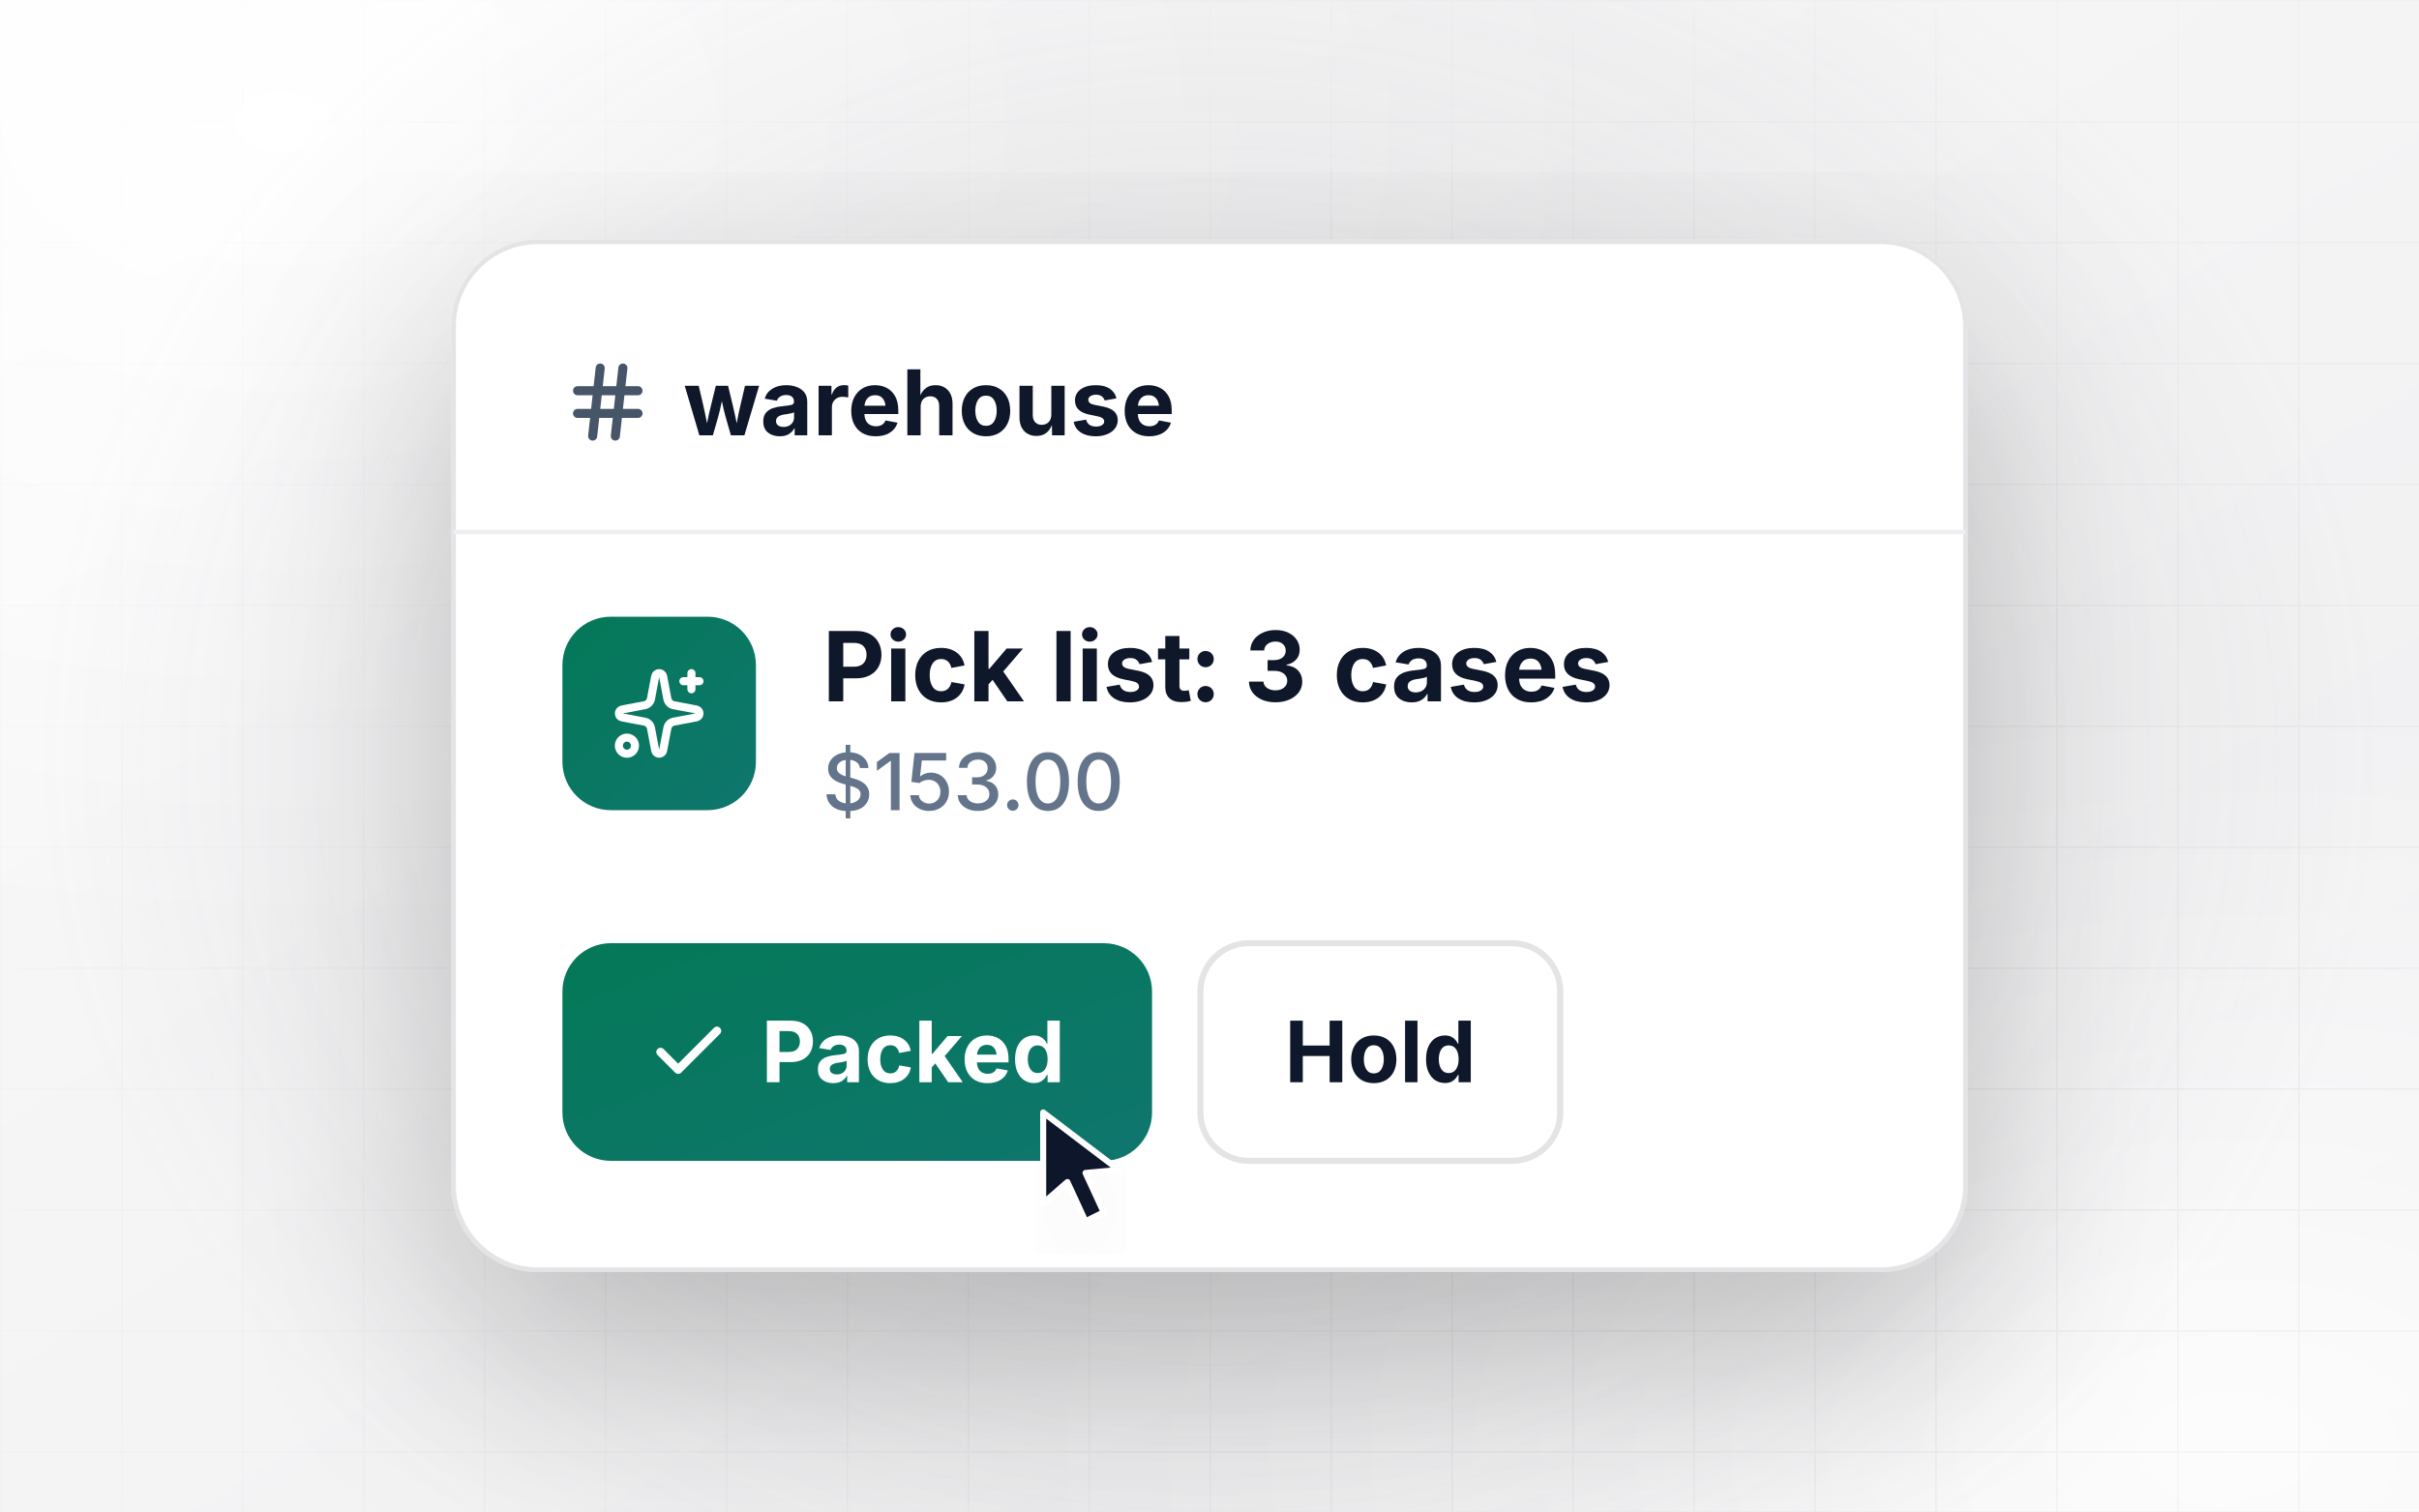
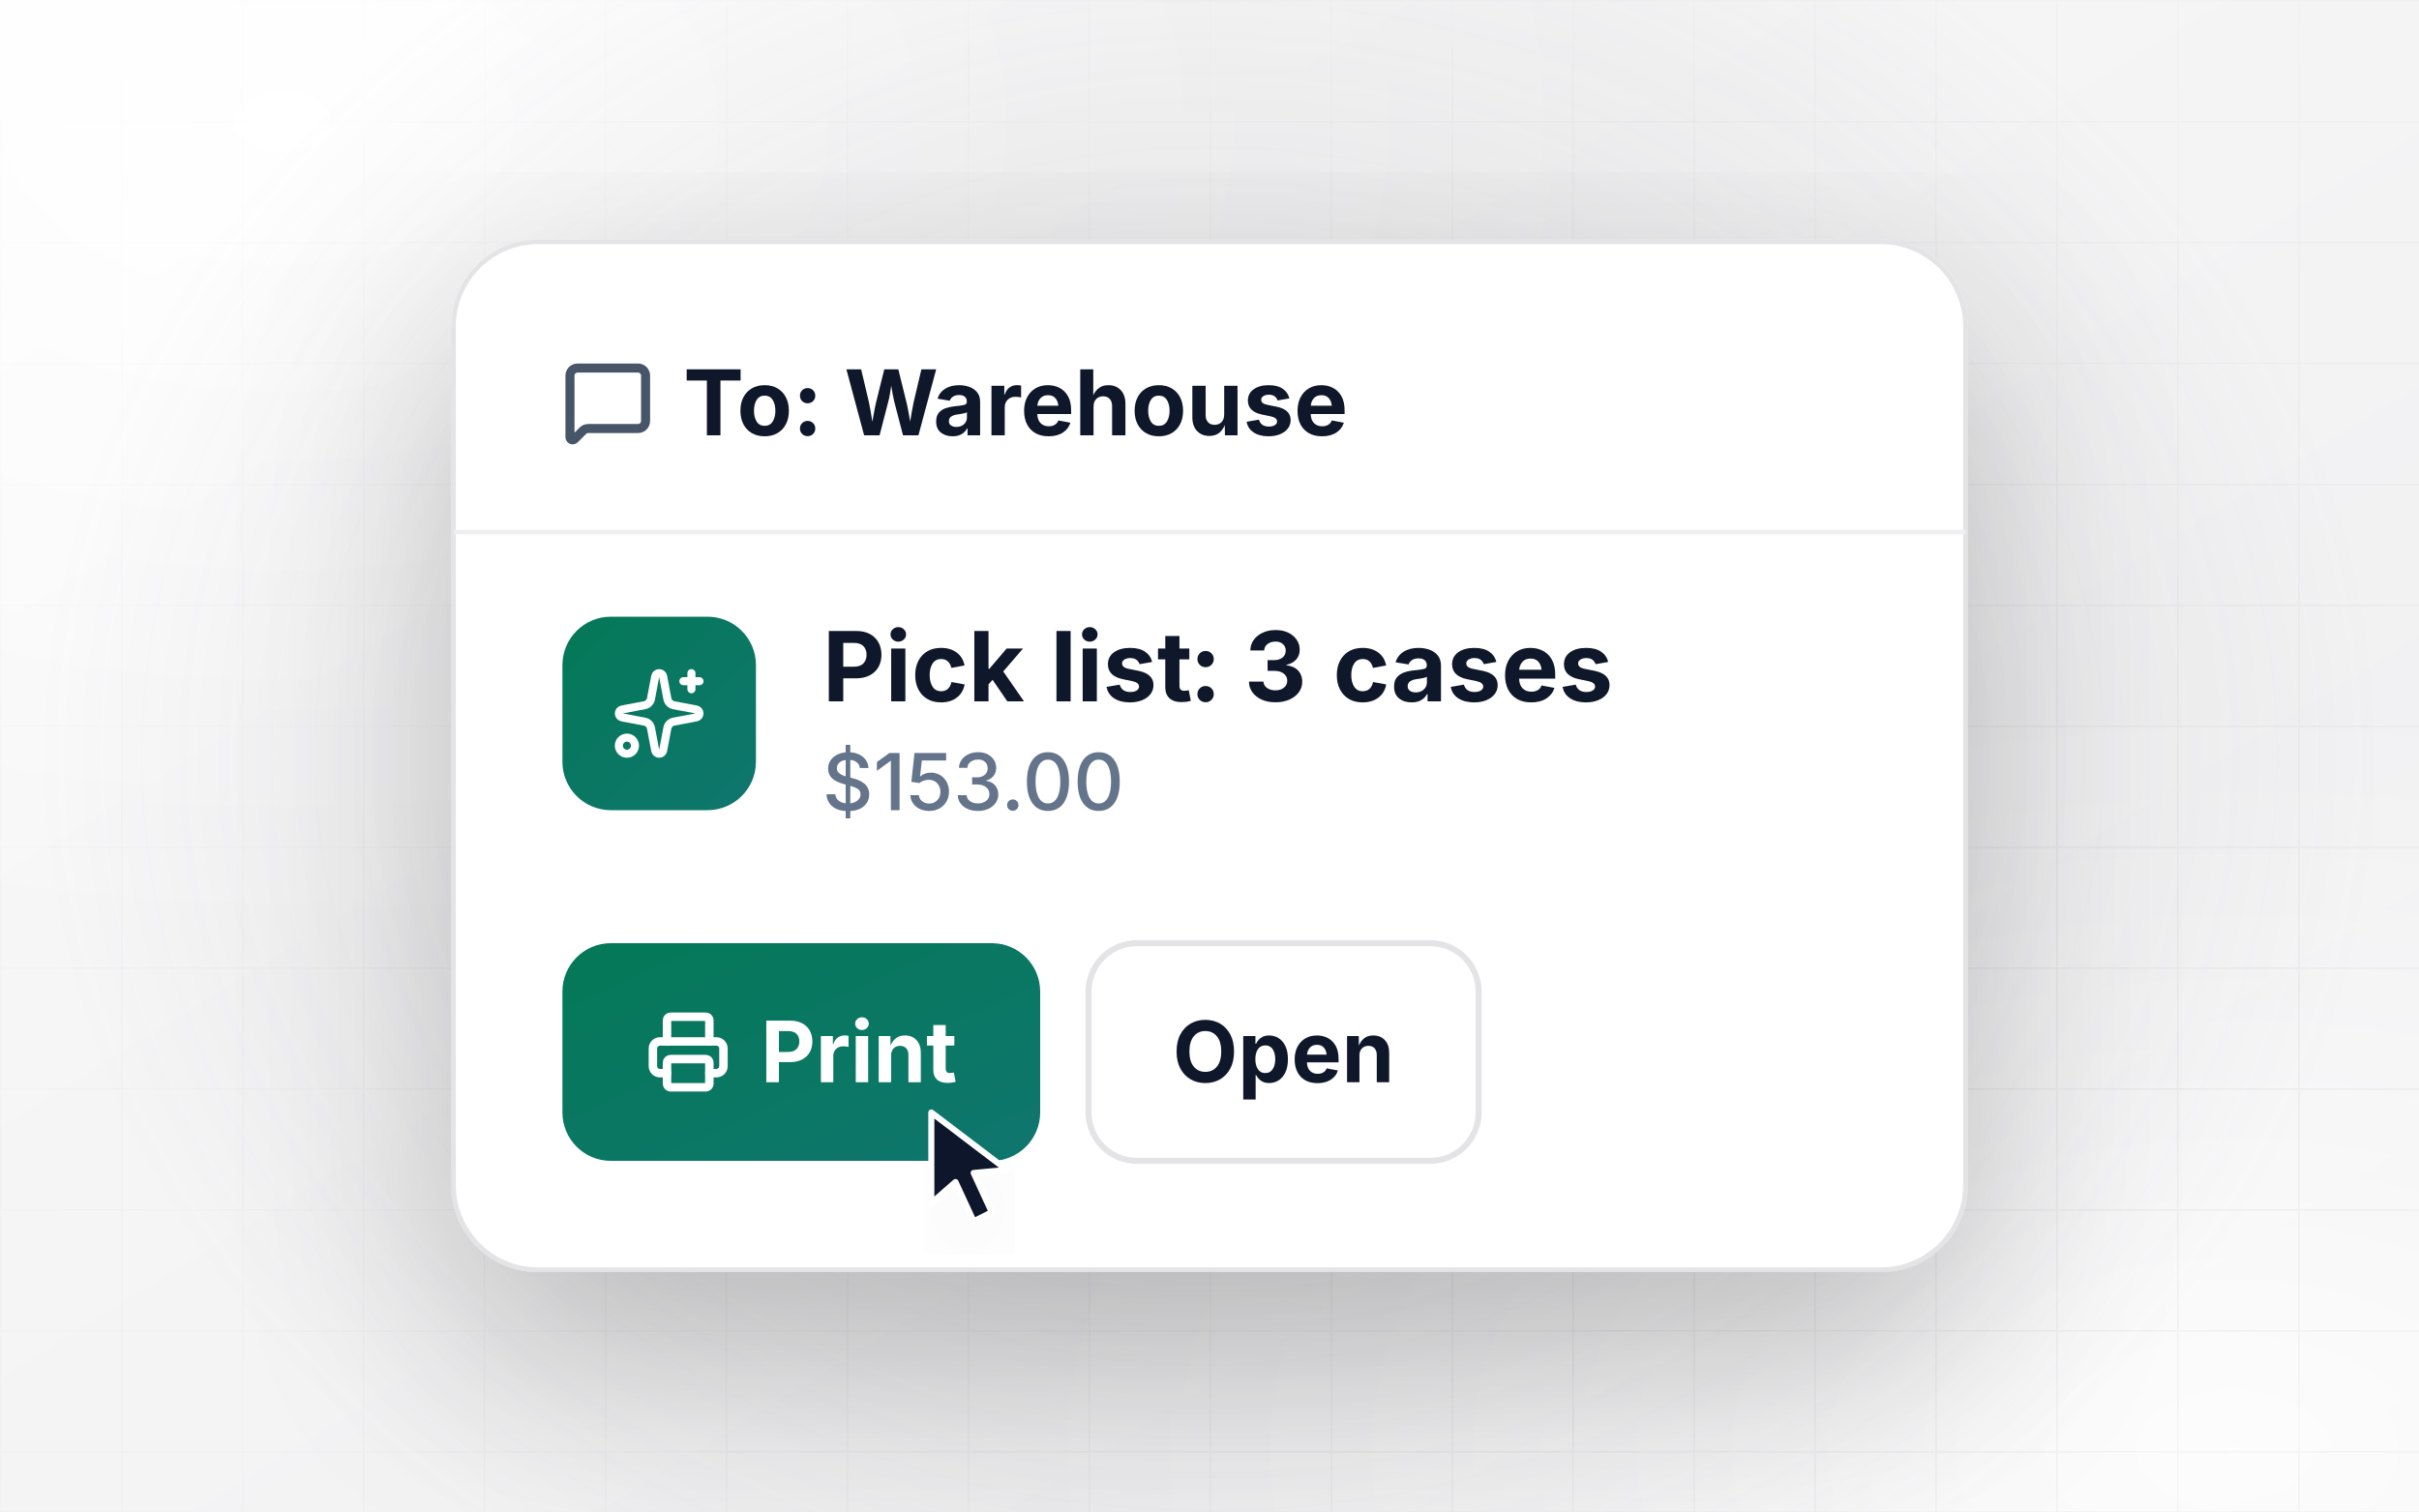
<svg xmlns="http://www.w3.org/2000/svg" xmlns:xlink="http://www.w3.org/1999/xlink" viewBox="0 0 800 500" width="800" height="500" role="img">
  <defs>
    <linearGradient id="bg" x1="0" y1="0" x2="1" y2="1">
      <stop offset="0" stop-color="#FAFAFA" />
      <stop offset="1" stop-color="#EEEEF0" />
    </linearGradient>
    <radialGradient id="glowA" cx="0.12" cy="0.08" r="0.55">
      <stop offset="0" stop-color="#FFFFFF" stop-opacity="0.95" />
      <stop offset="1" stop-color="#FFFFFF" stop-opacity="0" />
    </radialGradient>
    <radialGradient id="glowB" cx="0.92" cy="0.96" r="0.5">
      <stop offset="0" stop-color="#FFFFFF" stop-opacity="0.85" />
      <stop offset="1" stop-color="#FFFFFF" stop-opacity="0" />
    </radialGradient>
    <linearGradient id="gAcc" x1="0" y1="0" x2="1" y2="1">
      <stop offset="0" stop-color="#047857" />
      <stop offset="1" stop-color="#0F766E" />
    </linearGradient>
    <linearGradient id="gStroke" x1="0" y1="0" x2="1" y2="0">
      <stop offset="0" stop-color="#6EE7B7" />
      <stop offset="1" stop-color="#5EEAD4" />
    </linearGradient>
    <pattern id="grid" width="40" height="40" patternUnits="userSpaceOnUse">
      <path d="M40 0H0V40" fill="none" stroke="#52525B" stroke-opacity="0.07" stroke-width="1" />
    </pattern>
    <radialGradient id="fade" cx="0.5" cy="0.45" r="0.65">
      <stop offset="0" stop-color="#fff" stop-opacity="1" />
      <stop offset="1" stop-color="#fff" stop-opacity="0" />
    </radialGradient>
    <mask id="gridMask">
      <rect width="1200" height="800" fill="url(#fade)" />
    </mask>
    <filter id="e1" x="-10%" y="-10%" width="120%" height="140%">
      <feDropShadow dx="0" dy="1" stdDeviation="1.2" flood-color="#0F172A" flood-opacity="0.07" />
      <feDropShadow dx="0" dy="12" stdDeviation="18" flood-color="#18181B" flood-opacity="0.08" />
    </filter>
    <filter id="e2" x="-15%" y="-15%" width="130%" height="160%">
      <feDropShadow dx="0" dy="2" stdDeviation="3" flood-color="#0F172A" flood-opacity="0.10" />
      <feDropShadow dx="0" dy="28" stdDeviation="34" flood-color="#18181B" flood-opacity="0.20" />
    </filter>
    <radialGradient id="spot" cx="0.5" cy="0.5" r="0.5">
      <stop offset="0" stop-color="#71717A" stop-opacity="0.24" />
      <stop offset="1" stop-color="#71717A" stop-opacity="0" />
    </radialGradient>
-     <path id="g700_w" d="M361 0 31 1118H346L443 705Q463 612 487.0 505.0Q511 398 534 273Q557 395 582.5 502.5Q608 610 631 705L733 1118H1009L1109 705Q1130 610 1155.5 503.0Q1181 396 1205 272Q1226 396 1249.0 503.0Q1272 610 1294 705L1391 1118H1710L1378 0H1073L949 431Q928 503 908.5 593.0Q889 683 869 771Q850 683 830.0 592.5Q810 502 790 431L666 0Z" />
+     <path id="g700_T" d="M75 1237V1490H1292V1237H837V0H531V1237Z" />
+     <path id="g700_o" d="M628 -22Q460 -22 337.0 50.5Q214 123 147.5 252.5Q81 382 81 554Q81 727 147.5 857.0Q214 987 337.0 1059.5Q460 1132 628 1132Q796 1132 919.0 1059.5Q1042 987 1108.5 857.0Q1175 727 1175 554Q1175 382 1108.5 252.5Q1042 123 919.0 50.5Q796 -22 628 -22ZM628 214Q748 214 809.0 311.0Q870 408 870 555Q870 703 809.0 799.5Q748 896 628 896Q508 896 447.5 799.5Q387 703 387 555Q387 408 447.5 311.0Q508 214 628 214Z" />
+     <path id="g700_colon" d="M342 -19Q269 -19 219.0 30.5Q169 80 169 153Q169 226 219.0 275.5Q269 325 342 325Q415 325 465.0 275.5Q515 226 515 153Q515 80 465.0 30.5Q415 -19 342 -19ZM342 723Q269 723 219.0 772.5Q169 822 169 895Q169 968 219.0 1017.5Q269 1067 342 1067Q415 1067 465.0 1017.5Q515 968 515 895Q515 822 465.0 772.5Q415 723 342 723Z" />
+     <path id="g700_W" d="M449 0 49 1490H382L555 757Q578 654 597.5 537.0Q617 420 635 305Q655 420 676.0 537.0Q697 654 722 757L904 1490H1221L1402 757Q1427 655 1448.0 539.0Q1469 423 1489 309Q1507 423 1526.5 539.0Q1546 655 1569 757L1742 1490H2076L1675 0H1327L1129 762Q1109 843 1093.0 932.5Q1077 1022 1061 1118Q1047 1025 1032.0 935.5Q1017 846 995 762L798 0Z" />
    <path id="g700_a" d="M440 -22Q280 -22 174.0 62.5Q68 147 68 313Q68 438 128.0 509.0Q188 580 284.0 613.0Q380 646 490 656Q634 670 697.5 685.5Q761 701 761 756V761Q761 832 715.5 871.0Q670 910 586 910Q499 910 446.0 872.5Q393 835 375 781L100 827Q143 972 271.5 1052.0Q400 1132 587 1132Q707 1132 815.5 1094.0Q924 1056 992.5 972.5Q1061 889 1061 753V0H777V155H767Q726 77 645.0 27.5Q564 -22 440 -22ZM525 189Q630 189 696.5 250.0Q763 311 763 400V521Q745 508 704.5 498.5Q664 489 619.0 481.5Q574 474 541 470Q458 458 407.0 423.0Q356 388 356 321Q356 256 403.5 222.5Q451 189 525 189Z" />
    <path id="g700_r" d="M128 0V1118H418V923H430Q461 1026 533.5 1079.5Q606 1133 700 1133Q751 1133 797 1123V855Q777 861 738.5 865.5Q700 870 667 870Q563 870 495.5 805.0Q428 740 428 636V0Z" />
    <path id="g700_e" d="M633 -22Q462 -22 338.0 48.0Q214 118 147.5 247.0Q81 376 81 553Q81 726 147.5 856.0Q214 986 334.5 1059.0Q455 1132 618 1132Q764 1132 883.0 1070.0Q1002 1008 1072.5 882.0Q1143 756 1143 565V481H378Q383 344 454.0 274.0Q525 204 638 204Q717 204 773.5 237.5Q830 271 854 336L1126 285Q1085 146 956.5 62.0Q828 -22 633 -22ZM380 669H854Q843 778 784.0 842.0Q725 906 621 906Q513 906 451.0 839.5Q389 773 380 669Z" />
    <path id="g700_h" d="M428 647V0H128V1490H422V904Q471 1013 555.0 1072.5Q639 1132 763 1132Q937 1132 1042.5 1020.0Q1148 908 1148 711V0H847V659Q847 763 793.5 822.0Q740 881 645 881Q549 881 488.5 819.5Q428 758 428 647Z" />
-     <path id="g700_o" d="M628 -22Q460 -22 337.0 50.5Q214 123 147.5 252.5Q81 382 81 554Q81 727 147.5 857.0Q214 987 337.0 1059.5Q460 1132 628 1132Q796 1132 919.0 1059.5Q1042 987 1108.5 857.0Q1175 727 1175 554Q1175 382 1108.5 252.5Q1042 123 919.0 50.5Q796 -22 628 -22ZM628 214Q748 214 809.0 311.0Q870 408 870 555Q870 703 809.0 799.5Q748 896 628 896Q508 896 447.5 799.5Q387 703 387 555Q387 408 447.5 311.0Q508 214 628 214Z" />
    <path id="g700_u" d="M513 -14Q339 -14 233.5 98.0Q128 210 128 407V1118H428V459Q428 355 482.0 296.0Q536 237 630 237Q726 237 786.5 298.5Q847 360 847 471V1118H1148V0H864L860 232Q813 113 726.5 49.5Q640 -14 513 -14Z" />
    <path id="g700_s" d="M572 -22Q370 -22 238.5 64.0Q107 150 78 306L357 354Q400 198 581 198Q667 198 716.5 230.5Q766 263 766 313Q766 398 622 428L429 468Q107 534 107 785Q107 946 236.0 1039.0Q365 1132 577 1132Q776 1132 894.0 1051.0Q1012 970 1043 834L777 787Q759 844 711.0 880.5Q663 917 581 917Q507 917 457.0 885.5Q407 854 407 804Q407 762 439.5 732.5Q472 703 551 687L752 647Q1072 582 1072 345Q1072 235 1008.0 152.5Q944 70 831.0 24.0Q718 -22 572 -22Z" />
    <path id="g700_P" d="M135 0V1490H716Q886 1490 1005.0 1425.5Q1124 1361 1186.5 1247.5Q1249 1134 1249 987Q1249 839 1185.5 726.5Q1122 614 1001.0 550.5Q880 487 709 487H440V0ZM440 733H660Q800 733 867.0 804.0Q934 875 934 987Q934 1100 867.0 1169.0Q800 1238 659 1238H440Z" />
    <path id="g700_i" d="M128 0V1118H428V0ZM278 1264Q210 1264 162.0 1309.0Q114 1354 114 1418Q114 1482 162.0 1527.0Q210 1572 278 1572Q346 1572 394.5 1527.0Q443 1482 443 1418Q443 1354 394.5 1309.0Q346 1264 278 1264Z" />
    <path id="g700_c" d="M628 -22Q459 -22 336.5 50.5Q214 123 147.5 252.5Q81 382 81 554Q81 727 147.5 857.0Q214 987 336.5 1059.5Q459 1132 628 1132Q827 1132 960.0 1032.5Q1093 933 1125 760L846 708Q827 795 772.5 845.5Q718 896 631 896Q511 896 449.0 801.5Q387 707 387 555Q387 405 449.0 309.5Q511 214 631 214Q718 214 774.0 266.5Q830 319 848 409L1127 358Q1095 181 962.0 79.5Q829 -22 628 -22Z" />
    <path id="g700_k" d="M128 0V1490H428V688H445L811 1118H1158L740 633L1179 0H826L514 456L428 359V0Z" />
    <path id="g700_l" d="M428 1490V0H128V1490Z" />
    <path id="g700_t" d="M683 1118V889H474V327Q474 223 576 223Q593 223 623.5 227.5Q654 232 671 236L714 11Q664 -4 614.5 -10.0Q565 -16 520 -16Q352 -16 263.0 65.5Q174 147 174 301V889H20V1118H174V1384H474V1118Z" />
    <path id="g700_colon_tf" d="M277 -19Q204 -19 154.0 30.5Q104 80 104 153Q104 226 154.0 275.5Q204 325 277 325Q350 325 400.0 275.5Q450 226 450 153Q450 80 400.0 30.5Q350 -19 277 -19ZM277 723Q204 723 154.0 772.5Q104 822 104 895Q104 968 154.0 1017.5Q204 1067 277 1067Q350 1067 400.0 1017.5Q450 968 450 895Q450 822 400.0 772.5Q350 723 277 723Z" />
    <path id="g700_three_tf" d="M655 -20Q493 -20 367.5 35.5Q242 91 169.5 190.0Q97 289 95 418H402Q406 334 478.0 283.5Q550 233 656 233Q766 233 836.0 289.5Q906 346 906 437Q906 529 832.0 587.5Q758 646 628 646H490V873H628Q737 873 805.5 928.0Q874 983 874 1073Q874 1159 814.5 1212.5Q755 1266 658 1266Q561 1266 490.5 1215.0Q420 1164 418 1077H124Q126 1204 197.0 1302.0Q268 1400 388.5 1455.0Q509 1510 660 1510Q813 1510 928.0 1454.0Q1043 1398 1106.5 1303.0Q1170 1208 1170 1092Q1170 966 1092.5 882.5Q1015 799 891 775V764Q1054 743 1139.0 649.5Q1224 556 1224 417Q1224 290 1151.0 191.5Q1078 93 949.5 36.5Q821 -20 655 -20Z" />
    <path id="g500_dollar" d="M605 -212V-23Q380 -8 248.0 107.0Q116 222 106 414H335Q344 306 420.0 248.0Q496 190 605 178V667L535 687Q352 736 249.5 832.0Q147 928 147 1081Q147 1200 206.5 1291.0Q266 1382 369.0 1438.0Q472 1494 605 1507V1702H725V1508Q864 1499 969.0 1444.0Q1074 1389 1134.0 1299.5Q1194 1210 1197 1098H975Q965 1189 897.5 1243.5Q830 1298 725 1310V849L788 832Q859 814 934.5 783.5Q1010 753 1074.0 704.5Q1138 656 1177.5 584.5Q1217 513 1217 412Q1217 233 1088.5 112.5Q960 -8 725 -23V-212ZM725 178Q843 192 917.5 255.5Q992 319 992 415Q992 509 915.5 556.0Q839 603 725 635ZM605 881V1308Q498 1293 436.5 1235.0Q375 1177 375 1094Q375 1031 410.0 989.5Q445 948 498.0 922.5Q551 897 605 881Z" />
    <path id="g500_one" d="M685 1490V0H459V1283H449L95 1025V1254L421 1490Z" />
    <path id="g500_five" d="M607 -20Q468 -20 359.0 33.0Q250 86 185.5 179.0Q121 272 116 390H338Q346 294 423.0 233.0Q500 172 607 172Q734 172 816.5 258.0Q899 344 899 478Q899 568 860.0 639.0Q821 710 753.0 750.5Q685 791 597 791Q529 791 461.0 767.5Q393 744 352 707L142 737L225 1490H1048V1295H416L369 879H377Q421 923 493.5 950.5Q566 978 650 978Q786 978 892.5 914.0Q999 850 1060.5 738.0Q1122 626 1122 482Q1122 337 1056.0 223.5Q990 110 873.5 45.0Q757 -20 607 -20Z" />
    <path id="g500_three" d="M643 -20Q492 -20 374.5 32.0Q257 84 188.5 176.0Q120 268 116 390H347Q353 291 437.0 233.5Q521 176 641 176Q771 176 855.5 242.5Q940 309 940 417Q940 528 855.0 598.5Q770 669 617 669H490V855H617Q740 855 817.5 919.5Q895 984 895 1091Q895 1194 827.0 1256.5Q759 1319 645 1319Q537 1319 454.0 1261.5Q371 1204 367 1102H147Q151 1223 218.5 1315.0Q286 1407 398.5 1458.5Q511 1510 649 1510Q792 1510 897.5 1454.0Q1003 1398 1060.0 1305.5Q1117 1213 1117 1104Q1117 978 1047.0 891.5Q977 805 860 774V763Q1009 740 1090.0 644.5Q1171 549 1171 409Q1171 285 1102.5 188.0Q1034 91 915.0 35.5Q796 -20 643 -20Z" />
    <path id="g500_period" d="M311 -15Q249 -15 206.0 27.5Q163 70 163 132Q163 194 206.0 237.0Q249 280 311 280Q373 280 415.5 237.0Q458 194 458 132Q458 70 415.5 27.5Q373 -15 311 -15Z" />
    <path id="g500_zero" d="M661 -20Q401 -20 257.0 180.0Q113 380 113 744Q113 1106 257.5 1308.0Q402 1510 661 1510Q920 1510 1064.5 1308.0Q1209 1106 1209 744Q1209 381 1065.5 180.5Q922 -20 661 -20ZM661 175Q816 175 899.5 324.0Q983 473 983 744Q983 1016 899.5 1166.0Q816 1316 661 1316Q506 1316 422.0 1165.5Q338 1015 338 744Q338 473 422.0 324.0Q506 175 661 175Z" />
-     <path id="g700_d" d="M537 -19Q408 -19 305.0 47.5Q202 114 141.5 242.5Q81 371 81 557Q81 748 143.0 876.0Q205 1004 308.0 1068.0Q411 1132 535 1132Q630 1132 693.0 1100.0Q756 1068 794.5 1021.0Q833 974 853 930H863V1490H1163V0H868V179H853Q832 134 793.0 88.5Q754 43 691.0 12.0Q628 -19 537 -19ZM629 222Q743 222 806.0 314.0Q869 406 869 558Q869 710 806.5 801.0Q744 892 629 892Q511 892 450.0 798.5Q389 705 389 558Q389 410 450.5 316.0Q512 222 629 222Z" />
-     <path id="g700_H" d="M135 0V1490H440V888H1089V1490H1395V0H1089V635H440V0Z" />
+     <path id="g700_n" d="M428 647V0H128V1118H411L415 887Q462 1004 548.0 1068.0Q634 1132 763 1132Q937 1132 1042.0 1020.0Q1147 908 1147 711V0H847V659Q847 763 793.5 822.0Q740 881 645 881Q549 881 488.5 819.5Q428 758 428 647Z" />
+     <path id="g700_O" d="M789 -20Q592 -20 434.5 70.0Q277 160 185.5 331.0Q94 502 94 744Q94 987 185.5 1158.5Q277 1330 434.5 1420.0Q592 1510 789 1510Q987 1510 1144.0 1420.0Q1301 1330 1392.5 1158.5Q1484 987 1484 744Q1484 501 1392.5 330.5Q1301 160 1144.0 70.0Q987 -20 789 -20ZM789 251Q963 251 1068.5 377.5Q1174 504 1174 744Q1174 985 1068.5 1112.0Q963 1239 789 1239Q616 1239 510.0 1111.5Q404 984 404 744Q404 505 510.0 378.0Q616 251 789 251Z" />
+     <path id="g700_p" d="M128 -418V1118H423V930H437Q457 974 495.5 1021.0Q534 1068 597.5 1100.0Q661 1132 756 1132Q880 1132 983.0 1068.0Q1086 1004 1147.5 876.0Q1209 748 1209 557Q1209 371 1149.0 242.5Q1089 114 986.0 47.5Q883 -19 754 -19Q663 -19 600.0 12.0Q537 43 497.5 88.5Q458 134 437 179H428V-418ZM662 222Q779 222 840.5 316.0Q902 410 902 558Q902 705 841.0 798.5Q780 892 662 892Q546 892 483.5 801.0Q421 710 421 558Q421 406 484.0 314.0Q547 222 662 222Z" />
  </defs>
  <style>
.pulse{transform-box:fill-box;transform-origin:center;animation:pulse 2.4s cubic-bezier(.2,.7,.3,1) infinite}
@keyframes pulse{0%{transform:scale(1);opacity:.30}75%{transform:scale(2.1);opacity:0}100%{transform:scale(2.1);opacity:0}}
.caret{animation:blink 1.1s steps(1) infinite}
@keyframes blink{0%,55%{opacity:1}56%,100%{opacity:0}}
.press{transform-box:fill-box;transform-origin:0 0;animation:press 3.2s ease-in-out infinite}
@keyframes press{0%,58%,100%{transform:translate(0,0) scale(1)}66%{transform:translate(1.5px,2px) scale(.9)}74%{transform:translate(0,0) scale(1)}}
.ripple{transform-box:fill-box;transform-origin:center;opacity:0;animation:ripple 3.2s ease-out infinite}
@keyframes ripple{0%,62%{opacity:0;transform:scale(.4)}68%{opacity:.5}100%{opacity:0;transform:scale(2.4)}}
.sweep{animation:sweep 4.8s cubic-bezier(.45,0,.2,1) infinite}
@keyframes sweep{0%{transform:translateY(-470px);opacity:0}8%{opacity:1}72%{transform:translateY(0);opacity:1}100%{transform:translateY(0);opacity:1}}
.ring{transform-box:fill-box;transform-origin:50% 12%;animation:ring 4s ease-in-out infinite}
@keyframes ring{0%,70%,100%{transform:rotate(0)}74%{transform:rotate(14deg)}78%{transform:rotate(-12deg)}82%{transform:rotate(8deg)}86%{transform:rotate(-4deg)}90%{transform:rotate(0)}}
.glow{animation:glow 2.6s ease-in-out infinite}
@keyframes glow{0%,100%{opacity:1}50%{opacity:.45}}
.float{animation:float 6s ease-in-out infinite}
@keyframes float{0%,100%{transform:translateY(0)}50%{transform:translateY(-6px)}}
@media (prefers-reduced-motion: reduce){*{animation:none!important}}
</style>
  <rect width="800" height="500" fill="url(#bg)" />
  <rect width="800" height="500" fill="url(#glowA)" />
  <rect width="800" height="500" fill="url(#glowB)" />
  <rect width="800" height="500" fill="url(#grid)" mask="url(#gridMask)" />
  <ellipse cx="400.0" cy="250.0" rx="390.0" ry="323.0" fill="url(#spot)" />
  <rect x="150" y="80" width="500" height="340" rx="28" fill="#fff" stroke="#E4E4E7" stroke-width="1.5" filter="url(#e2)" />
  <g transform="translate(186 118) scale(1.25)" fill="none" stroke="#475569" stroke-width="2.4" stroke-linecap="round" stroke-linejoin="round">
-     <line x1="4" x2="20" y1="9" y2="9" />
-     <line x1="4" x2="20" y1="15" y2="15" />
-     <line x1="10" x2="8" y1="3" y2="21" />
-     <line x1="16" x2="14" y1="3" y2="21" />
+     <path d="M22 17a2 2 0 0 1-2 2H6.828a2 2 0 0 0-1.414.586l-2.202 2.202A.71.71 0 0 1 2 21.286V5a2 2 0 0 1 2-2h16a2 2 0 0 1 2 2z" />
  </g>
  <g>
-     <use href="#g700_w" xlink:href="#g700_w" transform="translate(226.00 144.00) scale(0.01465 -0.01465)" fill="#0F172A" />
-     <use href="#g700_a" xlink:href="#g700_a" transform="translate(251.43 144.00) scale(0.01465 -0.01465)" fill="#0F172A" />
-     <use href="#g700_r" xlink:href="#g700_r" transform="translate(268.85 144.00) scale(0.01465 -0.01465)" fill="#0F172A" />
-     <use href="#g700_e" xlink:href="#g700_e" transform="translate(280.33 144.00) scale(0.01465 -0.01465)" fill="#0F172A" />
-     <use href="#g700_h" xlink:href="#g700_h" transform="translate(298.20 144.00) scale(0.01465 -0.01465)" fill="#0F172A" />
-     <use href="#g700_o" xlink:href="#g700_o" transform="translate(316.88 144.00) scale(0.01465 -0.01465)" fill="#0F172A" />
-     <use href="#g700_u" xlink:href="#g700_u" transform="translate(335.28 144.00) scale(0.01465 -0.01465)" fill="#0F172A" />
-     <use href="#g700_s" xlink:href="#g700_s" transform="translate(353.95 144.00) scale(0.01465 -0.01465)" fill="#0F172A" />
-     <use href="#g700_e" xlink:href="#g700_e" transform="translate(370.76 144.00) scale(0.01465 -0.01465)" fill="#0F172A" />
+     <use href="#g700_T" xlink:href="#g700_T" transform="translate(226.00 144.00) scale(0.01465 -0.01465)" fill="#0F172A" />
+     <use href="#g700_o" xlink:href="#g700_o" transform="translate(243.68 144.00) scale(0.01465 -0.01465)" fill="#0F172A" />
+     <use href="#g700_colon" xlink:href="#g700_colon" transform="translate(262.08 144.00) scale(0.01465 -0.01465)" fill="#0F172A" />
+     <use href="#g700_W" xlink:href="#g700_W" transform="translate(279.20 144.00) scale(0.01465 -0.01465)" fill="#0F172A" />
+     <use href="#g700_a" xlink:href="#g700_a" transform="translate(308.60 144.00) scale(0.01465 -0.01465)" fill="#0F172A" />
+     <use href="#g700_r" xlink:href="#g700_r" transform="translate(326.02 144.00) scale(0.01465 -0.01465)" fill="#0F172A" />
+     <use href="#g700_e" xlink:href="#g700_e" transform="translate(337.50 144.00) scale(0.01465 -0.01465)" fill="#0F172A" />
+     <use href="#g700_h" xlink:href="#g700_h" transform="translate(355.38 144.00) scale(0.01465 -0.01465)" fill="#0F172A" />
+     <use href="#g700_o" xlink:href="#g700_o" transform="translate(374.05 144.00) scale(0.01465 -0.01465)" fill="#0F172A" />
+     <use href="#g700_u" xlink:href="#g700_u" transform="translate(392.45 144.00) scale(0.01465 -0.01465)" fill="#0F172A" />
+     <use href="#g700_s" xlink:href="#g700_s" transform="translate(411.13 144.00) scale(0.01465 -0.01465)" fill="#0F172A" />
+     <use href="#g700_e" xlink:href="#g700_e" transform="translate(427.93 144.00) scale(0.01465 -0.01465)" fill="#0F172A" />
  </g>
  <line x1="150" y1="176" x2="650" y2="176" stroke="#EFEFF1" stroke-width="1.5" />
  <rect x="186" y="204" width="64" height="64" rx="16" fill="url(#gAcc)" />
  <g transform="translate(202 220) scale(1.3333)" fill="none" stroke="#fff" stroke-width="2" stroke-linecap="round" stroke-linejoin="round">
    <path d="M11.017 2.814a1 1 0 0 1 1.966 0l1.051 5.558a2 2 0 0 0 1.594 1.594l5.558 1.051a1 1 0 0 1 0 1.966l-5.558 1.051a2 2 0 0 0-1.594 1.594l-1.051 5.558a1 1 0 0 1-1.966 0l-1.051-5.558a2 2 0 0 0-1.594-1.594l-5.558-1.051a1 1 0 0 1 0-1.966l5.558-1.051a2 2 0 0 0 1.594-1.594z" />
    <path d="M20 2v4" />
    <path d="M22 4h-4" />
    <circle cx="4" cy="20" r="2" />
  </g>
  <g>
    <use href="#g700_P" xlink:href="#g700_P" transform="translate(272.00 232.00) scale(0.01562 -0.01562)" fill="#0F172A" />
    <use href="#g700_i" xlink:href="#g700_i" transform="translate(292.73 232.00) scale(0.01562 -0.01562)" fill="#0F172A" />
    <use href="#g700_c" xlink:href="#g700_c" transform="translate(301.41 232.00) scale(0.01562 -0.01562)" fill="#0F172A" />
    <use href="#g700_k" xlink:href="#g700_k" transform="translate(320.23 232.00) scale(0.01562 -0.01562)" fill="#0F172A" />
    <use href="#g700_l" xlink:href="#g700_l" transform="translate(347.39 232.00) scale(0.01562 -0.01562)" fill="#0F172A" />
    <use href="#g700_i" xlink:href="#g700_i" transform="translate(356.06 232.00) scale(0.01562 -0.01562)" fill="#0F172A" />
    <use href="#g700_s" xlink:href="#g700_s" transform="translate(364.73 232.00) scale(0.01562 -0.01562)" fill="#0F172A" />
    <use href="#g700_t" xlink:href="#g700_t" transform="translate(382.66 232.00) scale(0.01562 -0.01562)" fill="#0F172A" />
    <use href="#g700_colon_tf" xlink:href="#g700_colon_tf" transform="translate(394.38 232.00) scale(0.01562 -0.01562)" fill="#0F172A" />
    <use href="#g700_three_tf" xlink:href="#g700_three_tf" transform="translate(411.56 232.00) scale(0.01562 -0.01562)" fill="#0F172A" />
    <use href="#g700_c" xlink:href="#g700_c" transform="translate(440.84 232.00) scale(0.01562 -0.01562)" fill="#0F172A" />
    <use href="#g700_a" xlink:href="#g700_a" transform="translate(459.98 232.00) scale(0.01562 -0.01562)" fill="#0F172A" />
    <use href="#g700_s" xlink:href="#g700_s" transform="translate(478.56 232.00) scale(0.01562 -0.01562)" fill="#0F172A" />
    <use href="#g700_e" xlink:href="#g700_e" transform="translate(496.48 232.00) scale(0.01562 -0.01562)" fill="#0F172A" />
    <use href="#g700_s" xlink:href="#g700_s" transform="translate(515.55 232.00) scale(0.01562 -0.01562)" fill="#0F172A" />
  </g>
  <g>
    <use href="#g500_dollar" xlink:href="#g500_dollar" transform="translate(272.00 268.00) scale(0.0127 -0.0127)" fill="#64748B" />
    <use href="#g500_one" xlink:href="#g500_one" transform="translate(288.80 268.00) scale(0.0127 -0.0127)" fill="#64748B" />
    <use href="#g500_five" xlink:href="#g500_five" transform="translate(299.59 268.00) scale(0.0127 -0.0127)" fill="#64748B" />
    <use href="#g500_three" xlink:href="#g500_three" transform="translate(315.27 268.00) scale(0.0127 -0.0127)" fill="#64748B" />
    <use href="#g500_period" xlink:href="#g500_period" transform="translate(331.00 268.00) scale(0.0127 -0.0127)" fill="#64748B" />
    <use href="#g500_zero" xlink:href="#g500_zero" transform="translate(338.18 268.00) scale(0.0127 -0.0127)" fill="#64748B" />
    <use href="#g500_zero" xlink:href="#g500_zero" transform="translate(354.96 268.00) scale(0.0127 -0.0127)" fill="#64748B" />
  </g>
-   <rect x="186" y="312" width="195" height="72" rx="16" fill="url(#gAcc)" />
-   <g transform="translate(213.7773 334.0) scale(1.1667)" fill="none" stroke="#fff" stroke-width="2.4" stroke-linecap="round" stroke-linejoin="round">
-     <path d="M20 6 9 17l-5-5" />
+   <rect x="186" y="312" width="158" height="72" rx="16" fill="url(#gAcc)" />
+   <g transform="translate(213.5908 334.0) scale(1.1667)" fill="none" stroke="#fff" stroke-width="2.4" stroke-linecap="round" stroke-linejoin="round">
+     <path d="M6 18H4a2 2 0 0 1-2-2v-5a2 2 0 0 1 2-2h16a2 2 0 0 1 2 2v5a2 2 0 0 1-2 2h-2" />
+     <path d="M6 9V3a1 1 0 0 1 1-1h10a1 1 0 0 1 1 1v6" />
+     <rect x="6" y="14" width="12" height="8" rx="1" />
  </g>
  <g>
-     <use href="#g700_P" xlink:href="#g700_P" transform="translate(251.78 358.00) scale(0.01367 -0.01367)" fill="#fff" />
-     <use href="#g700_a" xlink:href="#g700_a" transform="translate(269.56 358.00) scale(0.01367 -0.01367)" fill="#fff" />
-     <use href="#g700_c" xlink:href="#g700_c" transform="translate(285.82 358.00) scale(0.01367 -0.01367)" fill="#fff" />
-     <use href="#g700_k" xlink:href="#g700_k" transform="translate(302.29 358.00) scale(0.01367 -0.01367)" fill="#fff" />
-     <use href="#g700_e" xlink:href="#g700_e" transform="translate(317.91 358.00) scale(0.01367 -0.01367)" fill="#fff" />
-     <use href="#g700_d" xlink:href="#g700_d" transform="translate(334.59 358.00) scale(0.01367 -0.01367)" fill="#fff" />
+     <use href="#g700_P" xlink:href="#g700_P" transform="translate(251.59 358.00) scale(0.01367 -0.01367)" fill="#fff" />
+     <use href="#g700_r" xlink:href="#g700_r" transform="translate(269.73 358.00) scale(0.01367 -0.01367)" fill="#fff" />
+     <use href="#g700_i" xlink:href="#g700_i" transform="translate(281.26 358.00) scale(0.01367 -0.01367)" fill="#fff" />
+     <use href="#g700_n" xlink:href="#g700_n" transform="translate(288.85 358.00) scale(0.01367 -0.01367)" fill="#fff" />
+     <use href="#g700_t" xlink:href="#g700_t" transform="translate(306.28 358.00) scale(0.01367 -0.01367)" fill="#fff" />
  </g>
-   <rect x="397" y="312" width="119" height="72" rx="16" fill="#fff" stroke="#E4E4E7" stroke-width="2" />
+   <rect x="360" y="312" width="129" height="72" rx="16" fill="#fff" stroke="#E4E4E7" stroke-width="2" />
  <g>
-     <use href="#g700_H" xlink:href="#g700_H" transform="translate(424.84 358.00) scale(0.01367 -0.01367)" fill="#0F172A" />
-     <use href="#g700_o" xlink:href="#g700_o" transform="translate(445.75 358.00) scale(0.01367 -0.01367)" fill="#0F172A" />
-     <use href="#g700_l" xlink:href="#g700_l" transform="translate(462.93 358.00) scale(0.01367 -0.01367)" fill="#0F172A" />
-     <use href="#g700_d" xlink:href="#g700_d" transform="translate(470.51 358.00) scale(0.01367 -0.01367)" fill="#0F172A" />
+     <use href="#g700_O" xlink:href="#g700_O" transform="translate(387.83 358.00) scale(0.01367 -0.01367)" fill="#0F172A" />
+     <use href="#g700_p" xlink:href="#g700_p" transform="translate(409.41 358.00) scale(0.01367 -0.01367)" fill="#0F172A" />
+     <use href="#g700_e" xlink:href="#g700_e" transform="translate(427.06 358.00) scale(0.01367 -0.01367)" fill="#0F172A" />
+     <use href="#g700_n" xlink:href="#g700_n" transform="translate(443.74 358.00) scale(0.01367 -0.01367)" fill="#0F172A" />
  </g>
-   <circle class="ripple" cx="345" cy="368" r="14" fill="#047857" />
+   <circle class="ripple" cx="308" cy="368" r="14" fill="#047857" />
  <g class="press">
    <g filter="url(#e1)">
-       <path d="M345 368 l0 30 l8 -7 l6 13 l6 -3 l-6 -13 l11 -1 z" fill="#0F172A" stroke="#fff" stroke-width="2" stroke-linejoin="round" />
+       <path d="M308 368 l0 30 l8 -7 l6 13 l6 -3 l-6 -13 l11 -1 z" fill="#0F172A" stroke="#fff" stroke-width="2" stroke-linejoin="round" />
    </g>
  </g>
</svg>
